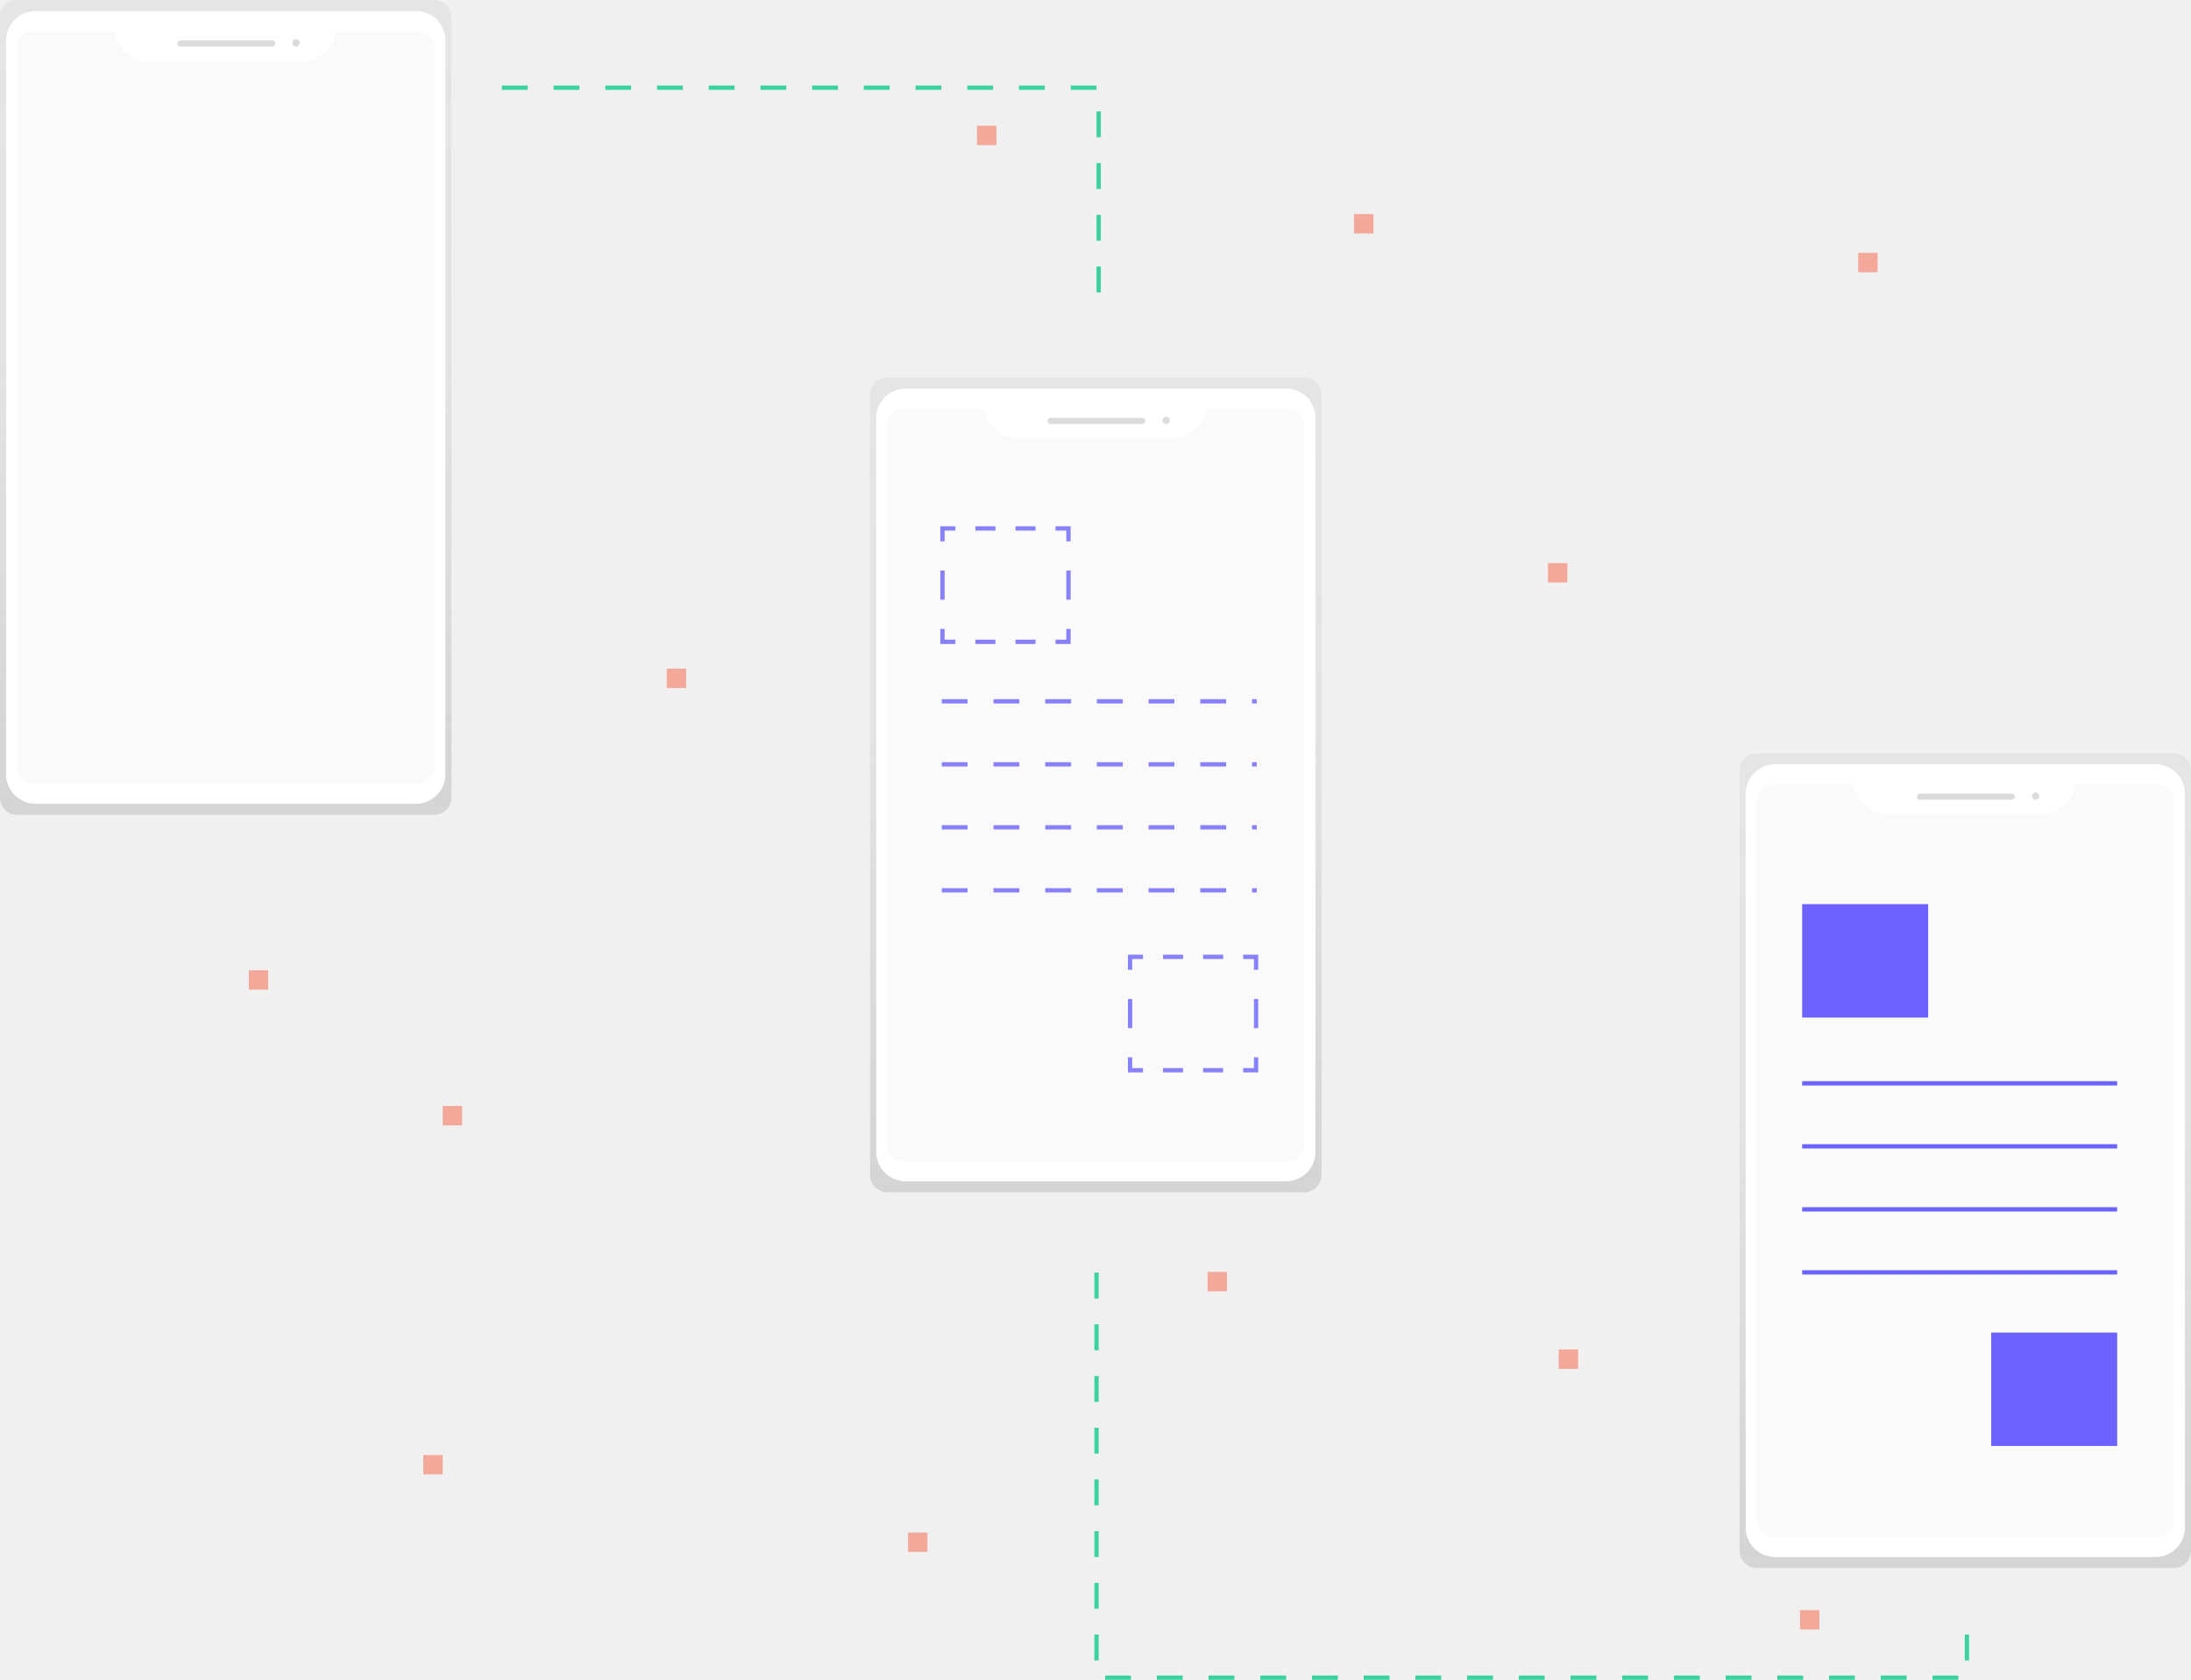
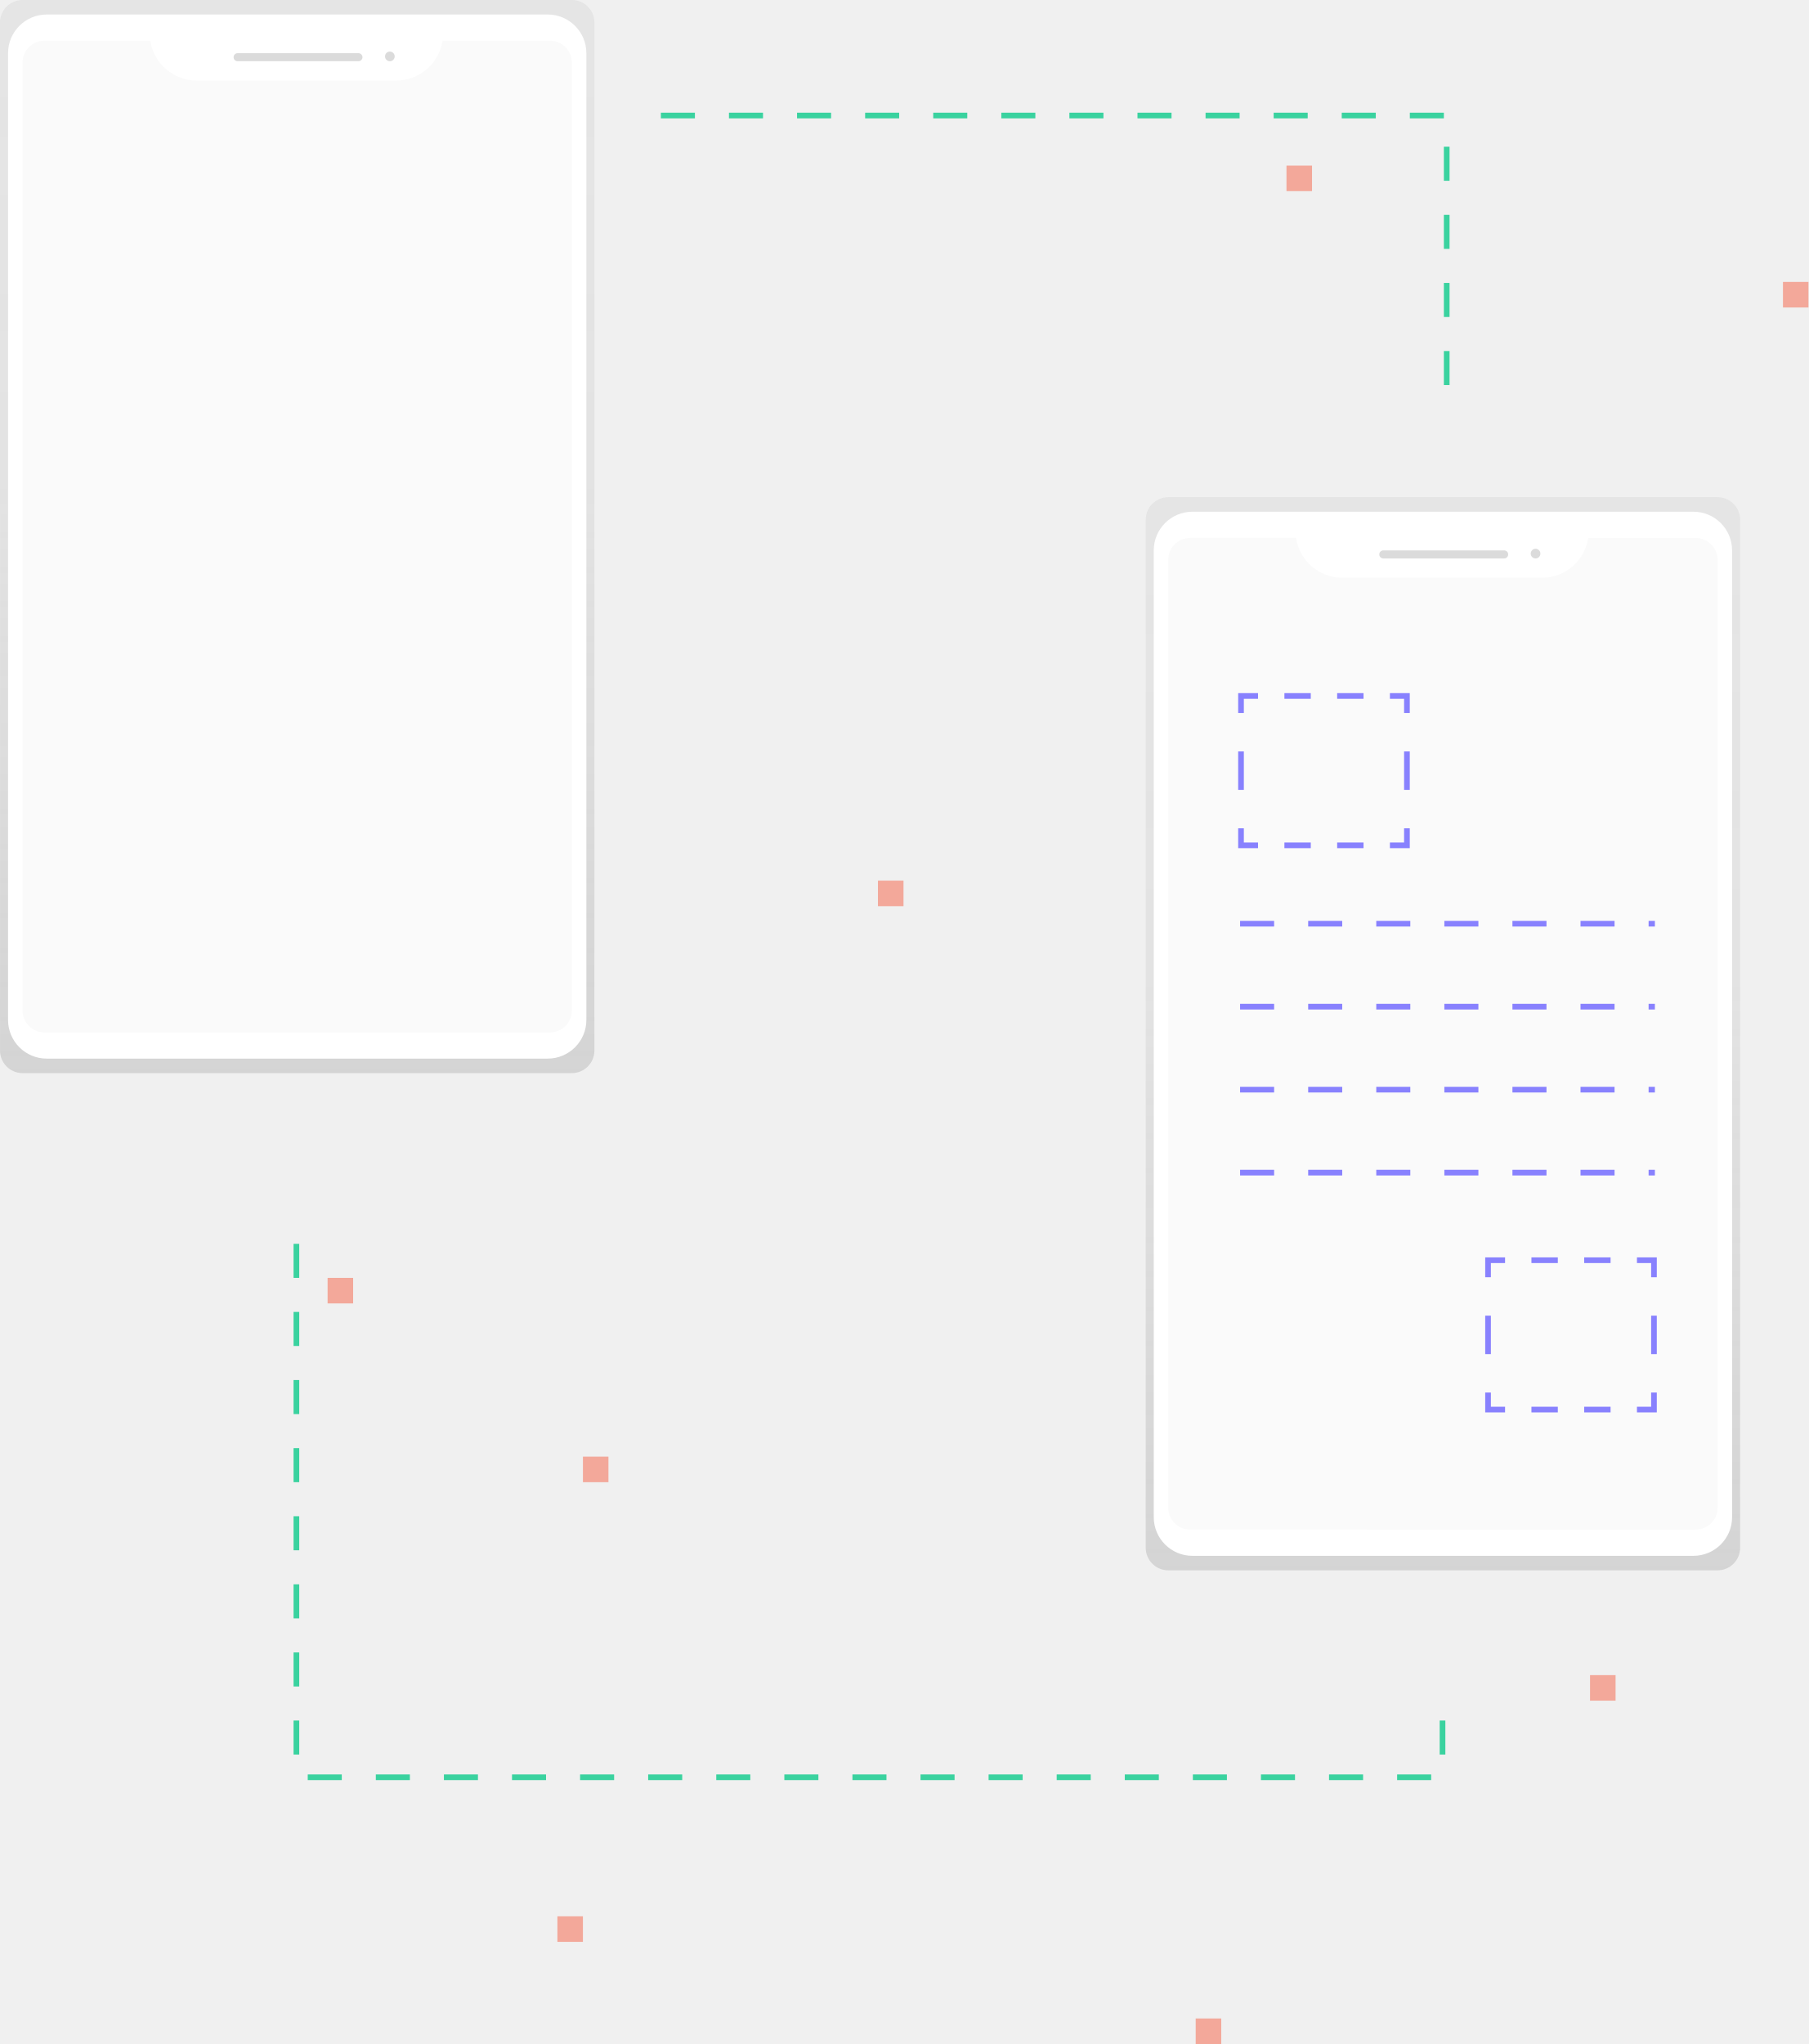
- <svg xmlns="http://www.w3.org/2000/svg" xmlns:xlink="http://www.w3.org/1999/xlink" id="945b7132-8e73-4adf-a4b9-6bcbaa5f7538" data-name="Layer 1" width="1016.95" height="779.71" viewBox="0 0 1016.95 779.71">
+ <svg xmlns="http://www.w3.org/2000/svg" xmlns:xlink="http://www.w3.org/1999/xlink" id="a37f41ca-a9f0-4efa-9f9e-7b2dee25605c" data-name="Layer 1" width="637.477" height="720.356" viewBox="0 0 637.477 720.356">
  <defs>
-     <linearGradient id="f2a8c623-59d2-4818-b55b-e57e9767e514" x1="196.28" y1="438.84" x2="196.28" y2="60.65" gradientTransform="translate(-91.51 -60.66)" gradientUnits="userSpaceOnUse">
+     <linearGradient id="a2a467ad-a868-48f0-b809-0f1bf7ec3347" x1="386.022" y1="468.016" x2="386.022" y2="89.828" gradientTransform="translate(-281.2511 -89.83469)" gradientUnits="userSpaceOnUse">
      <stop offset="0" stop-color="gray" stop-opacity="0.25" />
-       <stop offset="0.54" stop-color="gray" stop-opacity="0.12" />
+       <stop offset="0.535" stop-color="gray" stop-opacity="0.12" />
      <stop offset="1" stop-color="gray" stop-opacity="0.1" />
    </linearGradient>
-     <linearGradient id="f68435eb-6090-4c29-82cb-c22589dfd1c9" x1="600.14" y1="614.06" x2="600.14" y2="235.88" xlink:href="#f2a8c623-59d2-4818-b55b-e57e9767e514" />
-     <linearGradient id="4eed950e-2415-43cc-9759-afeb007b071d" x1="1003.72" y1="788.45" x2="1003.72" y2="410.27" xlink:href="#f2a8c623-59d2-4818-b55b-e57e9767e514" />
+     <linearGradient id="b8ddb56a-ebcb-4608-bcb5-c685400f6827" x1="789.88" y1="643.238" x2="789.88" y2="265.05" xlink:href="#a2a467ad-a868-48f0-b809-0f1bf7ec3347" />
  </defs>
-   <rect width="209.52" height="378.19" rx="7.96" ry="7.96" fill="url(#f2a8c623-59d2-4818-b55b-e57e9767e514)" />
-   <rect x="2.84" y="5.11" width="203.86" height="367.97" rx="13.64" ry="13.64" fill="#fff" />
-   <path d="M247.5,75A16.53,16.53,0,0,1,231.21,89H160.8A16.53,16.53,0,0,1,144.51,75h-37.3a7.74,7.74,0,0,0-7.74,7.74v334a7.74,7.74,0,0,0,7.74,7.74H285.36a7.74,7.74,0,0,0,7.74-7.74v-334A7.74,7.74,0,0,0,285.37,75Z" transform="translate(-91.52 -60.64)" fill="#fafafa" />
-   <rect x="82.34" y="18.74" width="45.43" height="2.84" rx="1.42" ry="1.42" fill="#dbdbdb" />
-   <circle cx="137.42" cy="19.88" r="1.7" fill="#dbdbdb" />
-   <rect x="403.86" y="175.23" width="209.52" height="378.19" rx="7.96" ry="7.96" fill="url(#f68435eb-6090-4c29-82cb-c22589dfd1c9)" />
-   <rect x="406.69" y="180.34" width="203.86" height="367.97" rx="13.64" ry="13.64" fill="#fff" />
-   <path d="M651.36,250.21a16.53,16.53,0,0,1-16.29,14.06H564.66a16.53,16.53,0,0,1-16.29-14.06h-37.3a7.74,7.74,0,0,0-7.74,7.74V592a7.74,7.74,0,0,0,7.74,7.74H689.21A7.74,7.74,0,0,0,697,592V258a7.74,7.74,0,0,0-7.74-7.74Z" transform="translate(-91.52 -60.64)" fill="#fafafa" />
-   <rect x="486.19" y="193.97" width="45.43" height="2.84" rx="1.42" ry="1.42" fill="#dbdbdb" />
-   <circle cx="541.27" cy="195.11" r="1.7" fill="#dbdbdb" />
+   <path d="M7.962.002H201.567a7.958,7.958,0,0,1,7.958,7.958V370.233a7.958,7.958,0,0,1-7.958,7.958H7.962a7.958,7.958,0,0,1-7.958-7.958V7.96A7.958,7.958,0,0,1,7.962.002Z" fill="url(#a2a467ad-a868-48f0-b809-0f1bf7ec3347)" />
+   <rect x="2.835" y="5.113" width="203.858" height="367.967" rx="13.635" fill="#fff" />
+   <path d="M437.241,104.161a16.527,16.527,0,0,1-16.289,14.057l-70.413-.002a16.527,16.527,0,0,1-16.288-14.057l-37.297-.001a7.743,7.743,0,0,0-7.743,7.743L289.204,445.932a7.743,7.743,0,0,0,7.743,7.743l178.151.004a7.743,7.743,0,0,0,7.743-7.743l.008-334.032a7.743,7.743,0,0,0-7.743-7.743Z" transform="translate(-281.2616 -89.82176)" fill="#fafafa" />
+   <rect x="82.338" y="18.741" width="45.428" height="2.839" rx="1.42" fill="#dbdbdb" />
+   <circle cx="137.42" cy="19.878" r="1.704" fill="#dbdbdb" />
+   <path d="M411.816,175.233H605.422a7.958,7.958,0,0,1,7.958,7.958V545.464a7.958,7.958,0,0,1-7.958,7.958H411.816a7.958,7.958,0,0,1-7.958-7.958V183.191a7.958,7.958,0,0,1,7.958-7.958Z" fill="url(#b8ddb56a-ebcb-4608-bcb5-c685400f6827)" />
+   <rect x="406.69" y="180.344" width="203.858" height="367.967" rx="13.635" fill="#fff" />
+   <path d="M841.096,279.392a16.527,16.527,0,0,1-16.289,14.057l-70.413-.002a16.527,16.527,0,0,1-16.288-14.057l-37.297-.001a7.743,7.743,0,0,0-7.743,7.743L693.058,621.163a7.743,7.743,0,0,0,7.743,7.743l178.151.004a7.743,7.743,0,0,0,7.743-7.743l.008-334.032a7.743,7.743,0,0,0-7.743-7.743Z" transform="translate(-281.2616 -89.82176)" fill="#fafafa" />
+   <rect x="486.193" y="193.972" width="45.428" height="2.839" rx="1.42" fill="#dbdbdb" />
+   <circle cx="541.274" cy="195.109" r="1.704" fill="#dbdbdb" />
  <g opacity="0.8">
-     <polyline points="495.93 291.91 495.93 297.91 489.93 297.91" fill="none" stroke="#6c63ff" stroke-miterlimit="10" stroke-width="2" />
-     <line x1="480.63" y1="297.91" x2="448.09" y2="297.91" fill="none" stroke="#6c63ff" stroke-miterlimit="10" stroke-width="2" stroke-dasharray="9.3 9.3" />
-     <polyline points="443.45 297.91 437.45 297.91 437.45 291.91" fill="none" stroke="#6c63ff" stroke-miterlimit="10" stroke-width="2" />
-     <line x1="437.45" y1="278.37" x2="437.45" y2="258.05" fill="none" stroke="#6c63ff" stroke-miterlimit="10" stroke-width="2" stroke-dasharray="13.55 13.55" />
-     <polyline points="437.45 251.28 437.45 245.28 443.45 245.28" fill="none" stroke="#6c63ff" stroke-miterlimit="10" stroke-width="2" />
-     <line x1="452.74" y1="245.28" x2="485.28" y2="245.28" fill="none" stroke="#6c63ff" stroke-miterlimit="10" stroke-width="2" stroke-dasharray="9.3 9.3" />
-     <polyline points="489.93 245.28 495.93 245.28 495.93 251.28" fill="none" stroke="#6c63ff" stroke-miterlimit="10" stroke-width="2" />
-     <line x1="495.93" y1="264.82" x2="495.93" y2="285.14" fill="none" stroke="#6c63ff" stroke-miterlimit="10" stroke-width="2" stroke-dasharray="13.55 13.55" />
+     <polyline points="495.932 291.914 495.932 297.914 489.932 297.914" fill="none" stroke="#6c63ff" stroke-miterlimit="10" stroke-width="2" />
+     <line x1="480.635" y1="297.914" x2="448.094" y2="297.914" fill="none" stroke="#6c63ff" stroke-miterlimit="10" stroke-width="2" stroke-dasharray="9.297 9.297" />
+     <polyline points="443.446 297.914 437.446 297.914 437.446 291.914" fill="none" stroke="#6c63ff" stroke-miterlimit="10" stroke-width="2" />
+     <line x1="437.446" y1="278.368" x2="437.446" y2="258.049" fill="none" stroke="#6c63ff" stroke-miterlimit="10" stroke-width="2" stroke-dasharray="13.546 13.546" />
+     <polyline points="437.446 251.276 437.446 245.276 443.446 245.276" fill="none" stroke="#6c63ff" stroke-miterlimit="10" stroke-width="2" />
+     <line x1="452.743" y1="245.276" x2="485.283" y2="245.276" fill="none" stroke="#6c63ff" stroke-miterlimit="10" stroke-width="2" stroke-dasharray="9.297 9.297" />
+     <polyline points="489.932 245.276 495.932 245.276 495.932 251.276" fill="none" stroke="#6c63ff" stroke-miterlimit="10" stroke-width="2" />
+     <line x1="495.932" y1="264.822" x2="495.932" y2="285.141" fill="none" stroke="#6c63ff" stroke-miterlimit="10" stroke-width="2" stroke-dasharray="13.546 13.546" />
  </g>
  <g opacity="0.8">
-     <polyline points="583.01 490.77 583.01 496.77 577.01 496.77" fill="none" stroke="#6c63ff" stroke-miterlimit="10" stroke-width="2" />
-     <line x1="567.71" y1="496.77" x2="535.17" y2="496.77" fill="none" stroke="#6c63ff" stroke-miterlimit="10" stroke-width="2" stroke-dasharray="9.3 9.3" />
-     <polyline points="530.52 496.77 524.52 496.77 524.52 490.77" fill="none" stroke="#6c63ff" stroke-miterlimit="10" stroke-width="2" />
-     <line x1="524.53" y1="477.22" x2="524.53" y2="456.9" fill="none" stroke="#6c63ff" stroke-miterlimit="10" stroke-width="2" stroke-dasharray="13.55 13.55" />
-     <polyline points="524.52 450.13 524.52 444.13 530.52 444.13" fill="none" stroke="#6c63ff" stroke-miterlimit="10" stroke-width="2" />
-     <line x1="539.82" y1="444.13" x2="572.36" y2="444.13" fill="none" stroke="#6c63ff" stroke-miterlimit="10" stroke-width="2" stroke-dasharray="9.3 9.3" />
-     <polyline points="577.01 444.13 583.01 444.13 583.01 450.13" fill="none" stroke="#6c63ff" stroke-miterlimit="10" stroke-width="2" />
-     <line x1="583.01" y1="463.68" x2="583.01" y2="483.99" fill="none" stroke="#6c63ff" stroke-miterlimit="10" stroke-width="2" stroke-dasharray="13.55 13.55" />
+     <polyline points="583.011 490.767 583.011 496.767 577.011 496.767" fill="none" stroke="#6c63ff" stroke-miterlimit="10" stroke-width="2" />
+     <line x1="567.714" y1="496.767" x2="535.174" y2="496.767" fill="none" stroke="#6c63ff" stroke-miterlimit="10" stroke-width="2" stroke-dasharray="9.297 9.297" />
+     <polyline points="530.525 496.767 524.525 496.767 524.525 490.767" fill="none" stroke="#6c63ff" stroke-miterlimit="10" stroke-width="2" />
+     <line x1="524.525" y1="477.222" x2="524.525" y2="456.903" fill="none" stroke="#6c63ff" stroke-miterlimit="10" stroke-width="2" stroke-dasharray="13.546 13.546" />
+     <polyline points="524.525 450.13 524.525 444.13 530.525 444.13" fill="none" stroke="#6c63ff" stroke-miterlimit="10" stroke-width="2" />
+     <line x1="539.822" y1="444.13" x2="572.363" y2="444.13" fill="none" stroke="#6c63ff" stroke-miterlimit="10" stroke-width="2" stroke-dasharray="9.297 9.297" />
+     <polyline points="577.011 444.13 583.011 444.13 583.011 450.13" fill="none" stroke="#6c63ff" stroke-miterlimit="10" stroke-width="2" />
+     <line x1="583.011" y1="463.676" x2="583.011" y2="483.994" fill="none" stroke="#6c63ff" stroke-miterlimit="10" stroke-width="2" stroke-dasharray="13.546 13.546" />
  </g>
  <g opacity="0.8">
-     <line x1="437.12" y1="325.53" x2="583.34" y2="325.53" fill="none" stroke="#6c63ff" stroke-miterlimit="10" stroke-width="2" stroke-dasharray="12" />
-     <line x1="437.12" y1="354.78" x2="583.34" y2="354.78" fill="none" stroke="#6c63ff" stroke-miterlimit="10" stroke-width="2" stroke-dasharray="12" />
-     <line x1="437.12" y1="384.02" x2="583.34" y2="384.02" fill="none" stroke="#6c63ff" stroke-miterlimit="10" stroke-width="2" stroke-dasharray="12" />
-     <line x1="437.12" y1="413.26" x2="583.34" y2="413.26" fill="none" stroke="#6c63ff" stroke-miterlimit="10" stroke-width="2" stroke-dasharray="12" />
+     <line x1="437.121" y1="325.533" x2="583.336" y2="325.533" fill="none" stroke="#6c63ff" stroke-miterlimit="10" stroke-width="2" stroke-dasharray="12" />
+     <line x1="437.121" y1="354.776" x2="583.336" y2="354.776" fill="none" stroke="#6c63ff" stroke-miterlimit="10" stroke-width="2" stroke-dasharray="12" />
+     <line x1="437.121" y1="384.019" x2="583.336" y2="384.019" fill="none" stroke="#6c63ff" stroke-miterlimit="10" stroke-width="2" stroke-dasharray="12" />
+     <line x1="437.121" y1="413.262" x2="583.336" y2="413.262" fill="none" stroke="#6c63ff" stroke-miterlimit="10" stroke-width="2" stroke-dasharray="12" />
  </g>
-   <rect x="807.43" y="349.63" width="209.52" height="378.19" rx="7.96" ry="7.96" fill="url(#4eed950e-2415-43cc-9759-afeb007b071d)" />
-   <rect x="810.26" y="354.74" width="203.86" height="367.97" rx="13.64" ry="13.64" fill="#fff" />
-   <path d="M1054.93,424.61a16.53,16.53,0,0,1-16.29,14.06H968.23a16.53,16.53,0,0,1-16.29-14.06h-37.3a7.74,7.74,0,0,0-7.74,7.74v334a7.74,7.74,0,0,0,7.74,7.74h178.15a7.74,7.74,0,0,0,7.74-7.74v-334a7.74,7.74,0,0,0-7.74-7.74Z" transform="translate(-91.52 -60.64)" fill="#fafafa" />
-   <rect x="889.76" y="368.37" width="45.43" height="2.84" rx="1.42" ry="1.42" fill="#dbdbdb" />
-   <circle cx="944.84" cy="369.51" r="1.7" fill="#dbdbdb" />
-   <rect x="836.47" y="419.68" width="58.49" height="52.64" fill="#6c63ff" />
-   <rect x="924.2" y="618.53" width="58.49" height="52.64" fill="#6c63ff" />
-   <line x1="836.47" y1="502.86" x2="982.68" y2="502.86" fill="none" stroke="#6c63ff" stroke-miterlimit="10" stroke-width="2" />
-   <line x1="836.47" y1="532.1" x2="982.68" y2="532.1" fill="none" stroke="#6c63ff" stroke-miterlimit="10" stroke-width="2" />
-   <line x1="836.47" y1="561.34" x2="982.68" y2="561.34" fill="none" stroke="#6c63ff" stroke-miterlimit="10" stroke-width="2" />
-   <line x1="836.47" y1="590.59" x2="982.68" y2="590.59" fill="none" stroke="#6c63ff" stroke-miterlimit="10" stroke-width="2" />
-   <polyline points="232.95 40.71 509.95 40.71 509.95 142.71" fill="none" stroke="#3ad29f" stroke-miterlimit="10" stroke-width="2" stroke-dasharray="12" />
-   <polyline points="508.95 590.71 508.95 778.71 912.95 778.71 912.95 746.71" fill="none" stroke="#3ad29f" stroke-miterlimit="10" stroke-width="2" stroke-dasharray="12" />
-   <rect x="205.48" y="513.36" width="9" height="9" fill="#f55f44" opacity="0.5" />
-   <rect x="453.48" y="58.36" width="9" height="9" fill="#f55f44" opacity="0.5" />
-   <rect x="115.48" y="450.36" width="9" height="9" fill="#f55f44" opacity="0.5" />
-   <rect x="196.48" y="675.36" width="9" height="9" fill="#f55f44" opacity="0.5" />
-   <rect x="421.48" y="711.36" width="9" height="9" fill="#f55f44" opacity="0.5" />
-   <rect x="309.48" y="310.36" width="9" height="9" fill="#f55f44" opacity="0.5" />
-   <rect x="723.48" y="626.36" width="9" height="9" fill="#f55f44" opacity="0.5" />
-   <rect x="718.48" y="261.36" width="9" height="9" fill="#f55f44" opacity="0.5" />
-   <rect x="560.48" y="590.36" width="9" height="9" fill="#f55f44" opacity="0.5" />
-   <rect x="862.48" y="117.36" width="9" height="9" fill="#f55f44" opacity="0.5" />
-   <rect x="628.48" y="99.36" width="9" height="9" fill="#f55f44" opacity="0.5" />
-   <rect x="835.48" y="747.36" width="9" height="9" fill="#f55f44" opacity="0.5" />
+   <polyline points="232.953 40.713 509.953 40.713 509.953 142.713" fill="none" stroke="#3ad29f" stroke-miterlimit="10" stroke-width="2" stroke-dasharray="12" />
+   <polyline points="104.477 438.356 104.477 626.356 508.477 626.356 508.477 594.356" fill="none" stroke="#3ad29f" stroke-miterlimit="10" stroke-width="2" stroke-dasharray="12" />
+   <rect x="205.477" y="513.356" width="9" height="9" fill="#f55f44" opacity="0.5" />
+   <rect x="453.477" y="58.356" width="9" height="9" fill="#f55f44" opacity="0.5" />
+   <rect x="115.477" y="450.356" width="9" height="9" fill="#f55f44" opacity="0.5" />
+   <rect x="196.477" y="675.356" width="9" height="9" fill="#f55f44" opacity="0.5" />
+   <rect x="421.477" y="711.356" width="9" height="9" fill="#f55f44" opacity="0.5" />
+   <rect x="309.477" y="310.356" width="9" height="9" fill="#f55f44" opacity="0.5" />
+   <rect x="560.477" y="590.356" width="9" height="9" fill="#f55f44" opacity="0.5" />
+   <rect x="628.477" y="99.356" width="9" height="9" fill="#f55f44" opacity="0.5" />
</svg>
